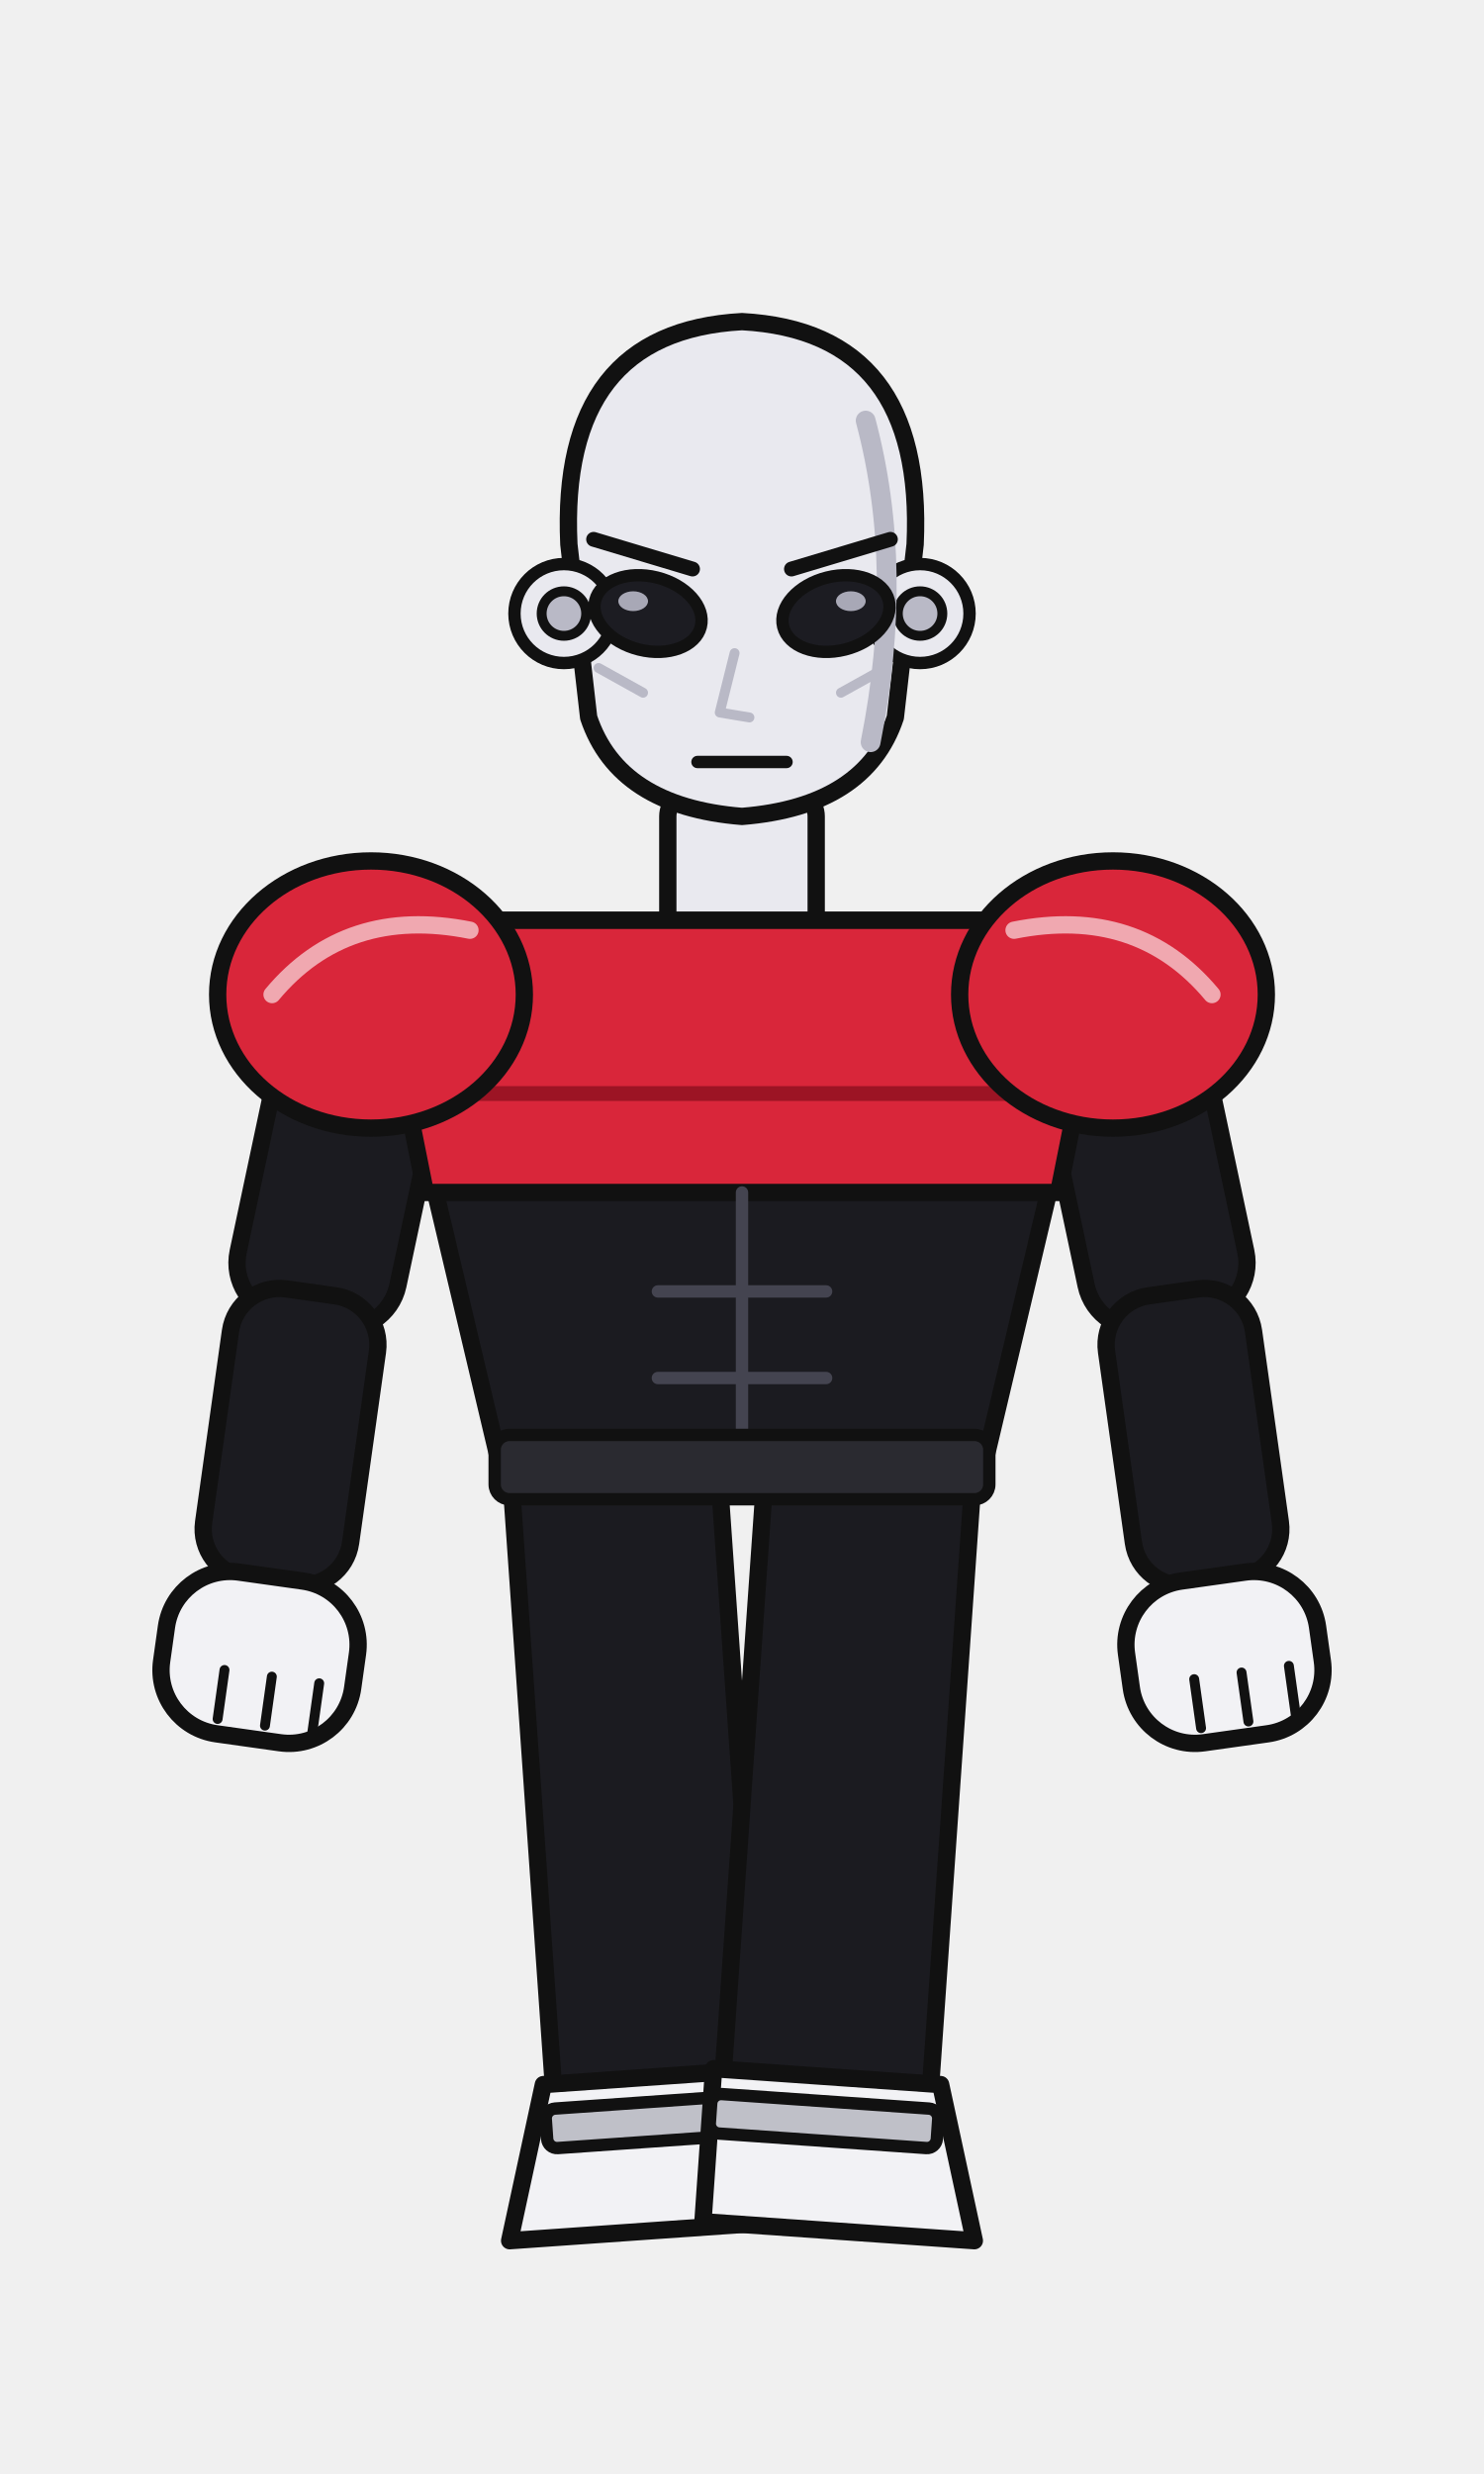
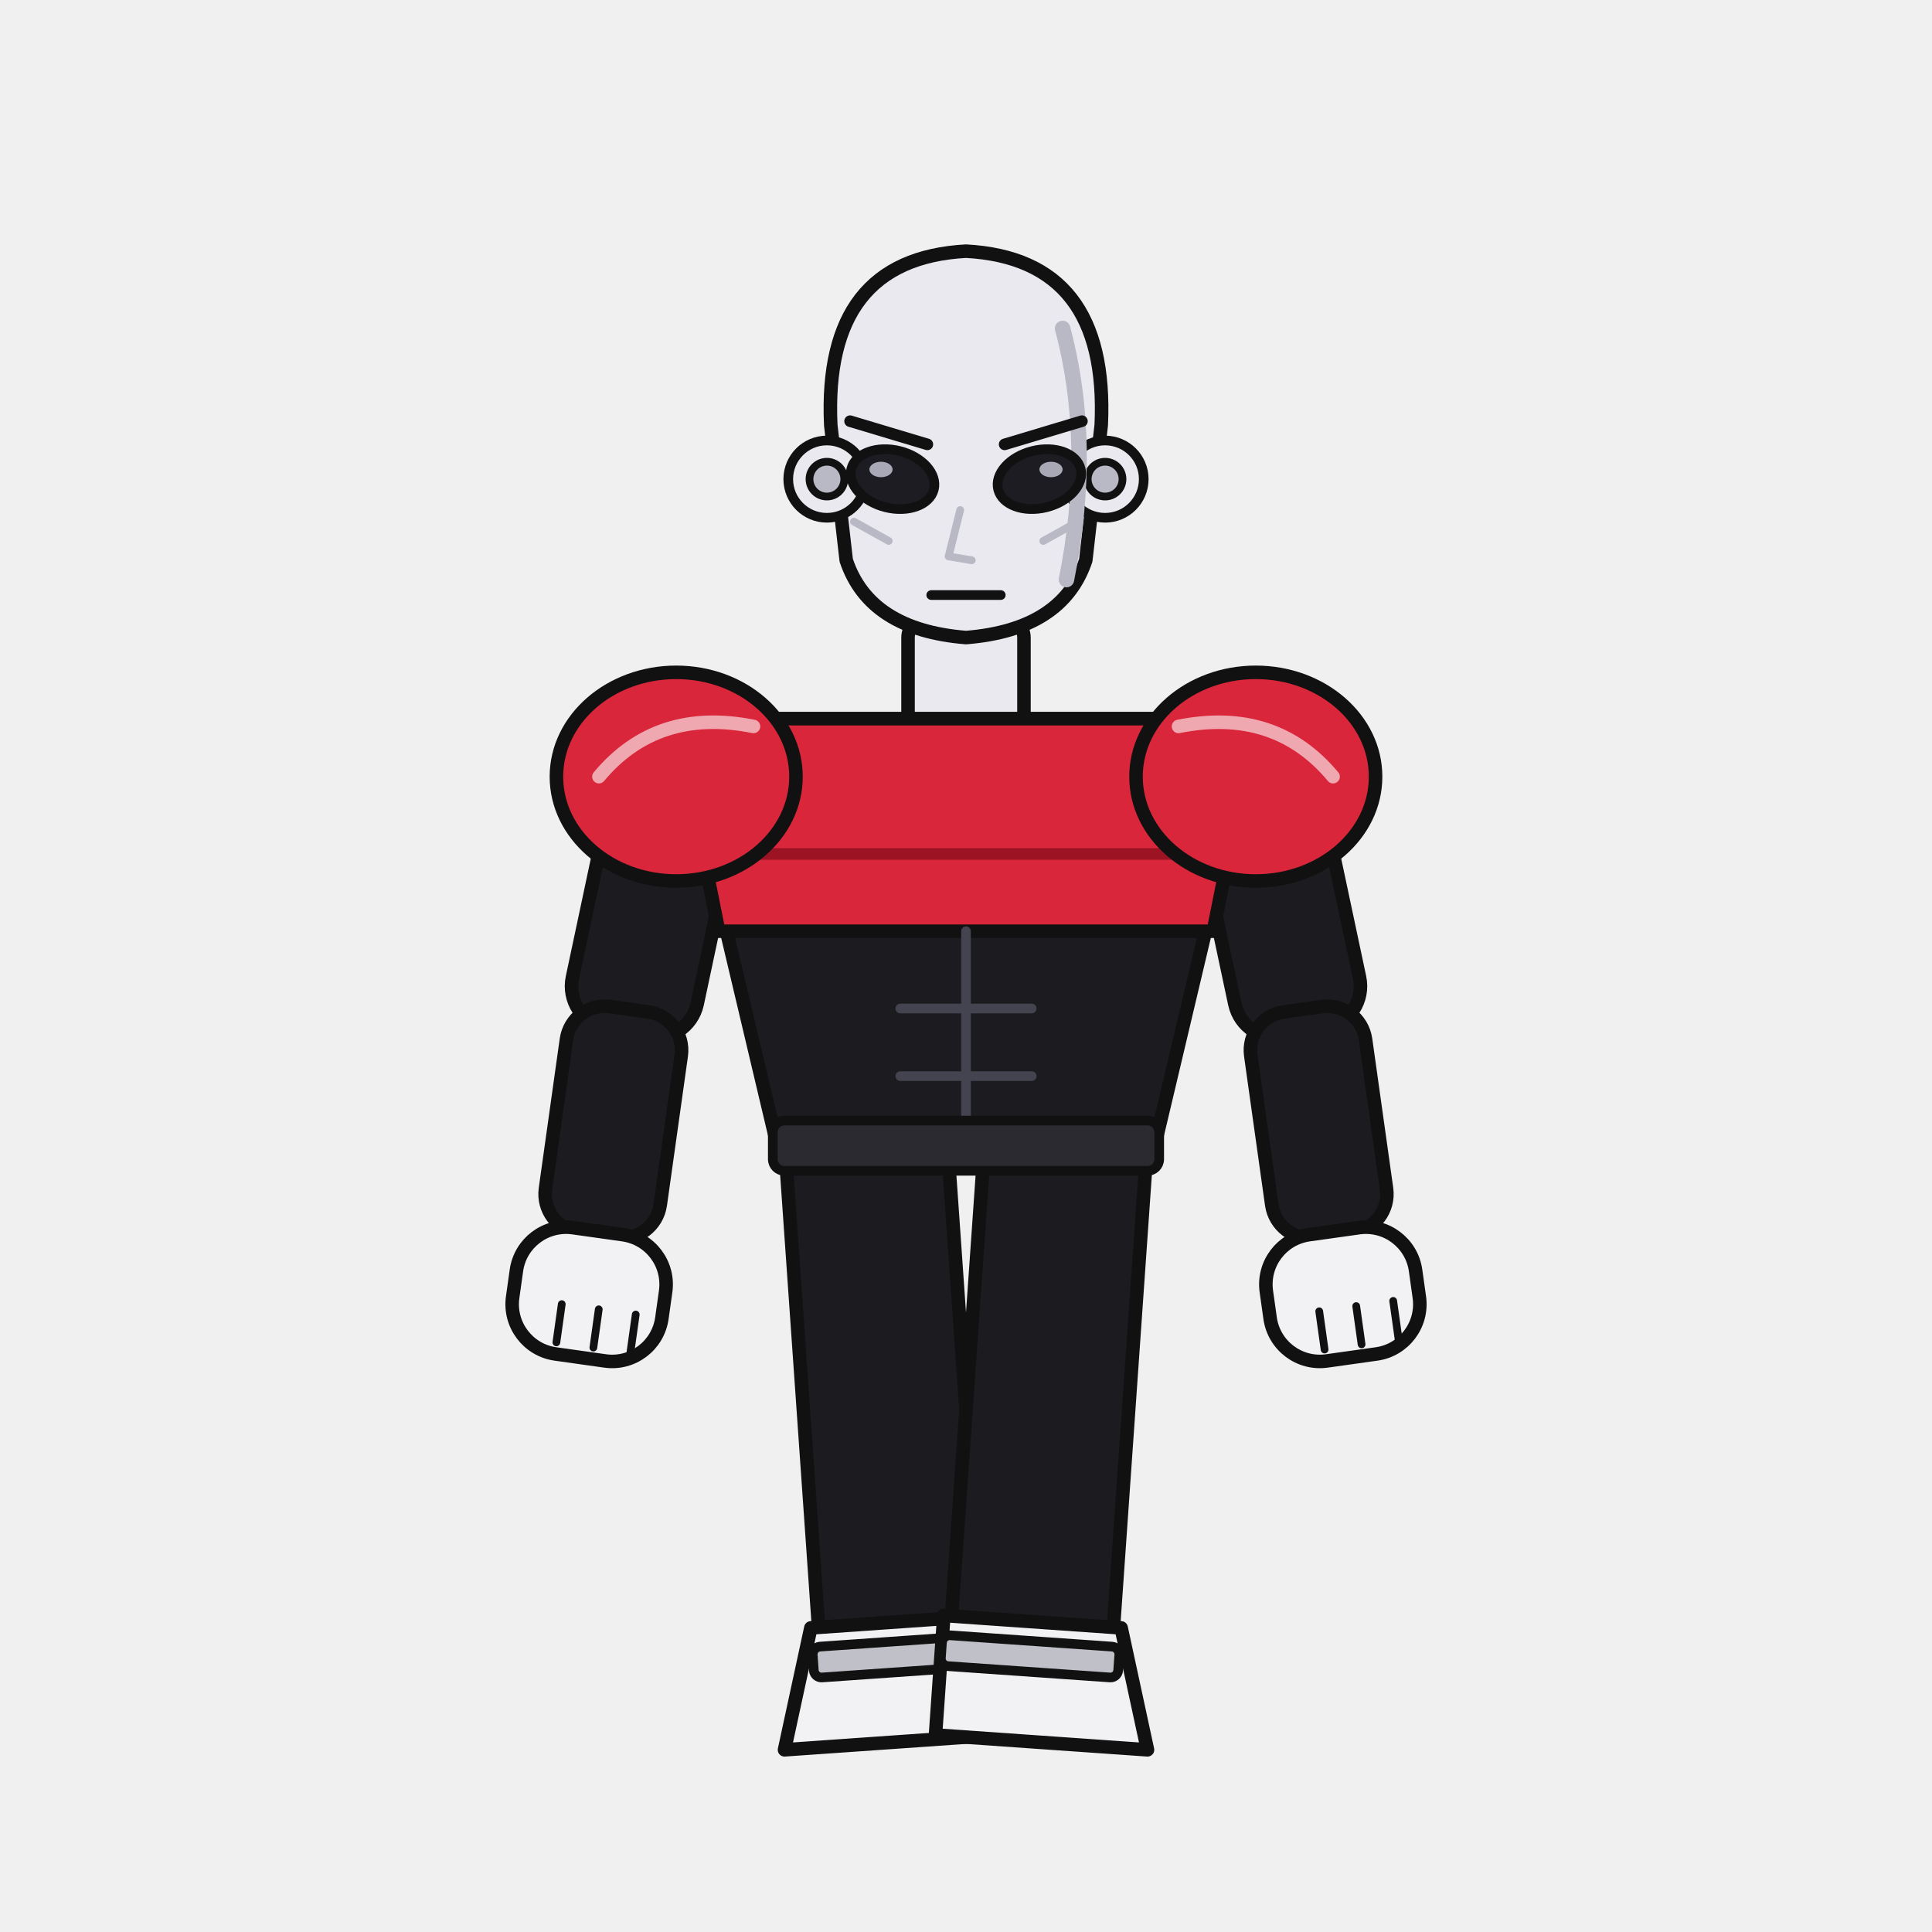
- <svg xmlns="http://www.w3.org/2000/svg" viewBox="0 0 600 1000" width="600" height="1000">
+ <svg xmlns="http://www.w3.org/2000/svg" viewBox="-200 0 1000 1000" width="1000" height="1000">
  <g transform="rotate(-4 248 588)">
    <rect x="206.0" y="588" width="84" height="262" rx="14" fill="#1b1b20" stroke="#111" stroke-width="7" stroke-linejoin="round" stroke-linecap="round" />
    <path d="M202.0,840 L294.0,840 L294.0,902 L184.0,902 Z" fill="#f2f2f5" stroke="#111" stroke-width="7" stroke-linejoin="round" stroke-linecap="round" />
    <rect x="202.0" y="850" width="92" height="16" rx="4" fill="#bfc0c8" stroke="#111" stroke-width="5" stroke-linejoin="round" stroke-linecap="round" />
  </g>
  <g transform="rotate(4 352 588)">
    <rect x="310.0" y="588" width="84" height="262" rx="14" fill="#1b1b20" stroke="#111" stroke-width="7" stroke-linejoin="round" stroke-linecap="round" />
    <path d="M306.0,840 L398.0,840 L416.0,902 L306.0,902 Z" fill="#f2f2f5" stroke="#111" stroke-width="7" stroke-linejoin="round" stroke-linecap="round" />
    <rect x="306.0" y="850" width="92" height="16" rx="4" fill="#bfc0c8" stroke="#111" stroke-width="5" stroke-linejoin="round" stroke-linecap="round" />
  </g>
  <g transform="rotate(12 150 412)">
    <rect x="117.0" y="412" width="66" height="125" rx="22" fill="#1b1b20" stroke="#111" stroke-width="7" stroke-linejoin="round" stroke-linecap="round" />
    <g transform="rotate(-4 150 537)">
      <rect x="120.0" y="525" width="60" height="118" rx="20" fill="#1b1b20" stroke="#111" stroke-width="7" stroke-linejoin="round" stroke-linecap="round" />
      <rect x="111.0" y="641" width="78" height="66" rx="26" fill="#f2f2f5" stroke="#111" stroke-width="7" stroke-linejoin="round" stroke-linecap="round" />
      <polyline points="136.667,681 136.667,701" fill="none" stroke="#111" stroke-width="4" stroke-linecap="round" stroke-linejoin="round" />
      <polyline points="156.0,681 156.0,701" fill="none" stroke="#111" stroke-width="4" stroke-linecap="round" stroke-linejoin="round" />
      <polyline points="175.333,681 175.333,701" fill="none" stroke="#111" stroke-width="4" stroke-linecap="round" stroke-linejoin="round" />
    </g>
  </g>
  <g transform="rotate(-12 450 412)">
    <rect x="417.0" y="412" width="66" height="125" rx="22" fill="#1b1b20" stroke="#111" stroke-width="7" stroke-linejoin="round" stroke-linecap="round" />
    <g transform="rotate(4 450 537)">
      <rect x="420.0" y="525" width="60" height="118" rx="20" fill="#1b1b20" stroke="#111" stroke-width="7" stroke-linejoin="round" stroke-linecap="round" />
      <rect x="411.0" y="641" width="78" height="66" rx="26" fill="#f2f2f5" stroke="#111" stroke-width="7" stroke-linejoin="round" stroke-linecap="round" />
      <polyline points="436.667,681 436.667,701" fill="none" stroke="#111" stroke-width="4" stroke-linecap="round" stroke-linejoin="round" />
      <polyline points="456.0,681 456.0,701" fill="none" stroke="#111" stroke-width="4" stroke-linecap="round" stroke-linejoin="round" />
      <polyline points="475.333,681 475.333,701" fill="none" stroke="#111" stroke-width="4" stroke-linecap="round" stroke-linejoin="round" />
    </g>
  </g>
  <rect x="270" y="320" width="60" height="70" rx="10" fill="#e9e9ef" stroke="#111" stroke-width="7" stroke-linejoin="round" stroke-linecap="round" />
  <polygon points="150.0,372.0 450.0,372.0 396.0,600.0 204.0,600.0" fill="#1b1b20" stroke="#111" stroke-width="7" stroke-linejoin="round" stroke-linecap="round" />
  <polygon points="150.0,372.0 450.0,372.0 428.0,482.0 172.0,482.0" fill="#d9263a" stroke="#111" stroke-width="7" stroke-linejoin="round" stroke-linecap="round" />
  <polyline points="180,442 420,442" fill="none" stroke="#9c1424" stroke-width="6" stroke-linecap="round" stroke-linejoin="round" />
  <polyline points="300,482 300,592" fill="none" stroke="#444450" stroke-width="5" stroke-linecap="round" stroke-linejoin="round" />
  <polyline points="266,522 334,522" fill="none" stroke="#444450" stroke-width="5" stroke-linecap="round" stroke-linejoin="round" />
  <polyline points="266,557 334,557" fill="none" stroke="#444450" stroke-width="5" stroke-linecap="round" stroke-linejoin="round" />
  <rect x="200" y="580" width="200" height="26" rx="6" fill="#2a2a30" stroke="#111" stroke-width="5" stroke-linejoin="round" stroke-linecap="round" />
  <ellipse cx="150" cy="402" rx="62" ry="54" fill="#d9263a" stroke="#111" stroke-width="7" stroke-linejoin="round" stroke-linecap="round" />
  <path d="M190,376 Q140,366 110,402" fill="none" stroke="#ffffff" stroke-opacity=".6" stroke-width="7" stroke-linecap="round" />
  <ellipse cx="450" cy="402" rx="62" ry="54" fill="#d9263a" stroke="#111" stroke-width="7" stroke-linejoin="round" stroke-linecap="round" />
  <path d="M410,376 Q460,366 490,402" fill="none" stroke="#ffffff" stroke-opacity=".6" stroke-width="7" stroke-linecap="round" />
  <path d="M230,220 Q226,134 300,130 Q374,134 370,220 L362,290 Q350,326 300,330 Q250,326 238,290 Z" fill="#e9e9ef" stroke="#111" stroke-width="7" stroke-linejoin="round" stroke-linecap="round" />
  <circle cx="228" cy="248" r="20" fill="#e9e9ef" stroke="#111" stroke-width="5" stroke-linejoin="round" stroke-linecap="round" />
  <circle cx="228" cy="248" r="9" fill="#b9b9c6" stroke="#111" stroke-width="4" stroke-linejoin="round" stroke-linecap="round" />
  <circle cx="372" cy="248" r="20" fill="#e9e9ef" stroke="#111" stroke-width="5" stroke-linejoin="round" stroke-linecap="round" />
  <circle cx="372" cy="248" r="9" fill="#b9b9c6" stroke="#111" stroke-width="4" stroke-linejoin="round" stroke-linecap="round" />
  <path d="M350,170 Q366,230 352,300" fill="none" stroke="#b9b9c6" stroke-width="8" stroke-linecap="round" />
  <ellipse cx="262" cy="248" rx="22" ry="15" transform="rotate(14 262 248)" fill="#1c1c22" stroke="#111" stroke-width="5" />
  <ellipse cx="256" cy="243" rx="6" ry="4" fill="#a8a8b6" />
  <polyline points="280,230 240,218" fill="none" stroke="#111" stroke-width="6" stroke-linecap="round" stroke-linejoin="round" />
  <ellipse cx="338" cy="248" rx="22" ry="15" transform="rotate(-14 338 248)" fill="#1c1c22" stroke="#111" stroke-width="5" />
  <ellipse cx="344" cy="243" rx="6" ry="4" fill="#a8a8b6" />
  <polyline points="320,230 360,218" fill="none" stroke="#111" stroke-width="6" stroke-linecap="round" stroke-linejoin="round" />
  <polyline points="297,264 291,288 303,290" fill="none" stroke="#b9b9c6" stroke-width="4" stroke-linecap="round" stroke-linejoin="round" />
  <polyline points="282,308 318,308" fill="none" stroke="#111" stroke-width="5" stroke-linecap="round" stroke-linejoin="round" />
  <polyline points="260,280 242,270" fill="none" stroke="#b9b9c6" stroke-width="4" stroke-linecap="round" stroke-linejoin="round" />
  <polyline points="340,280 358,270" fill="none" stroke="#b9b9c6" stroke-width="4" stroke-linecap="round" stroke-linejoin="round" />
</svg>
